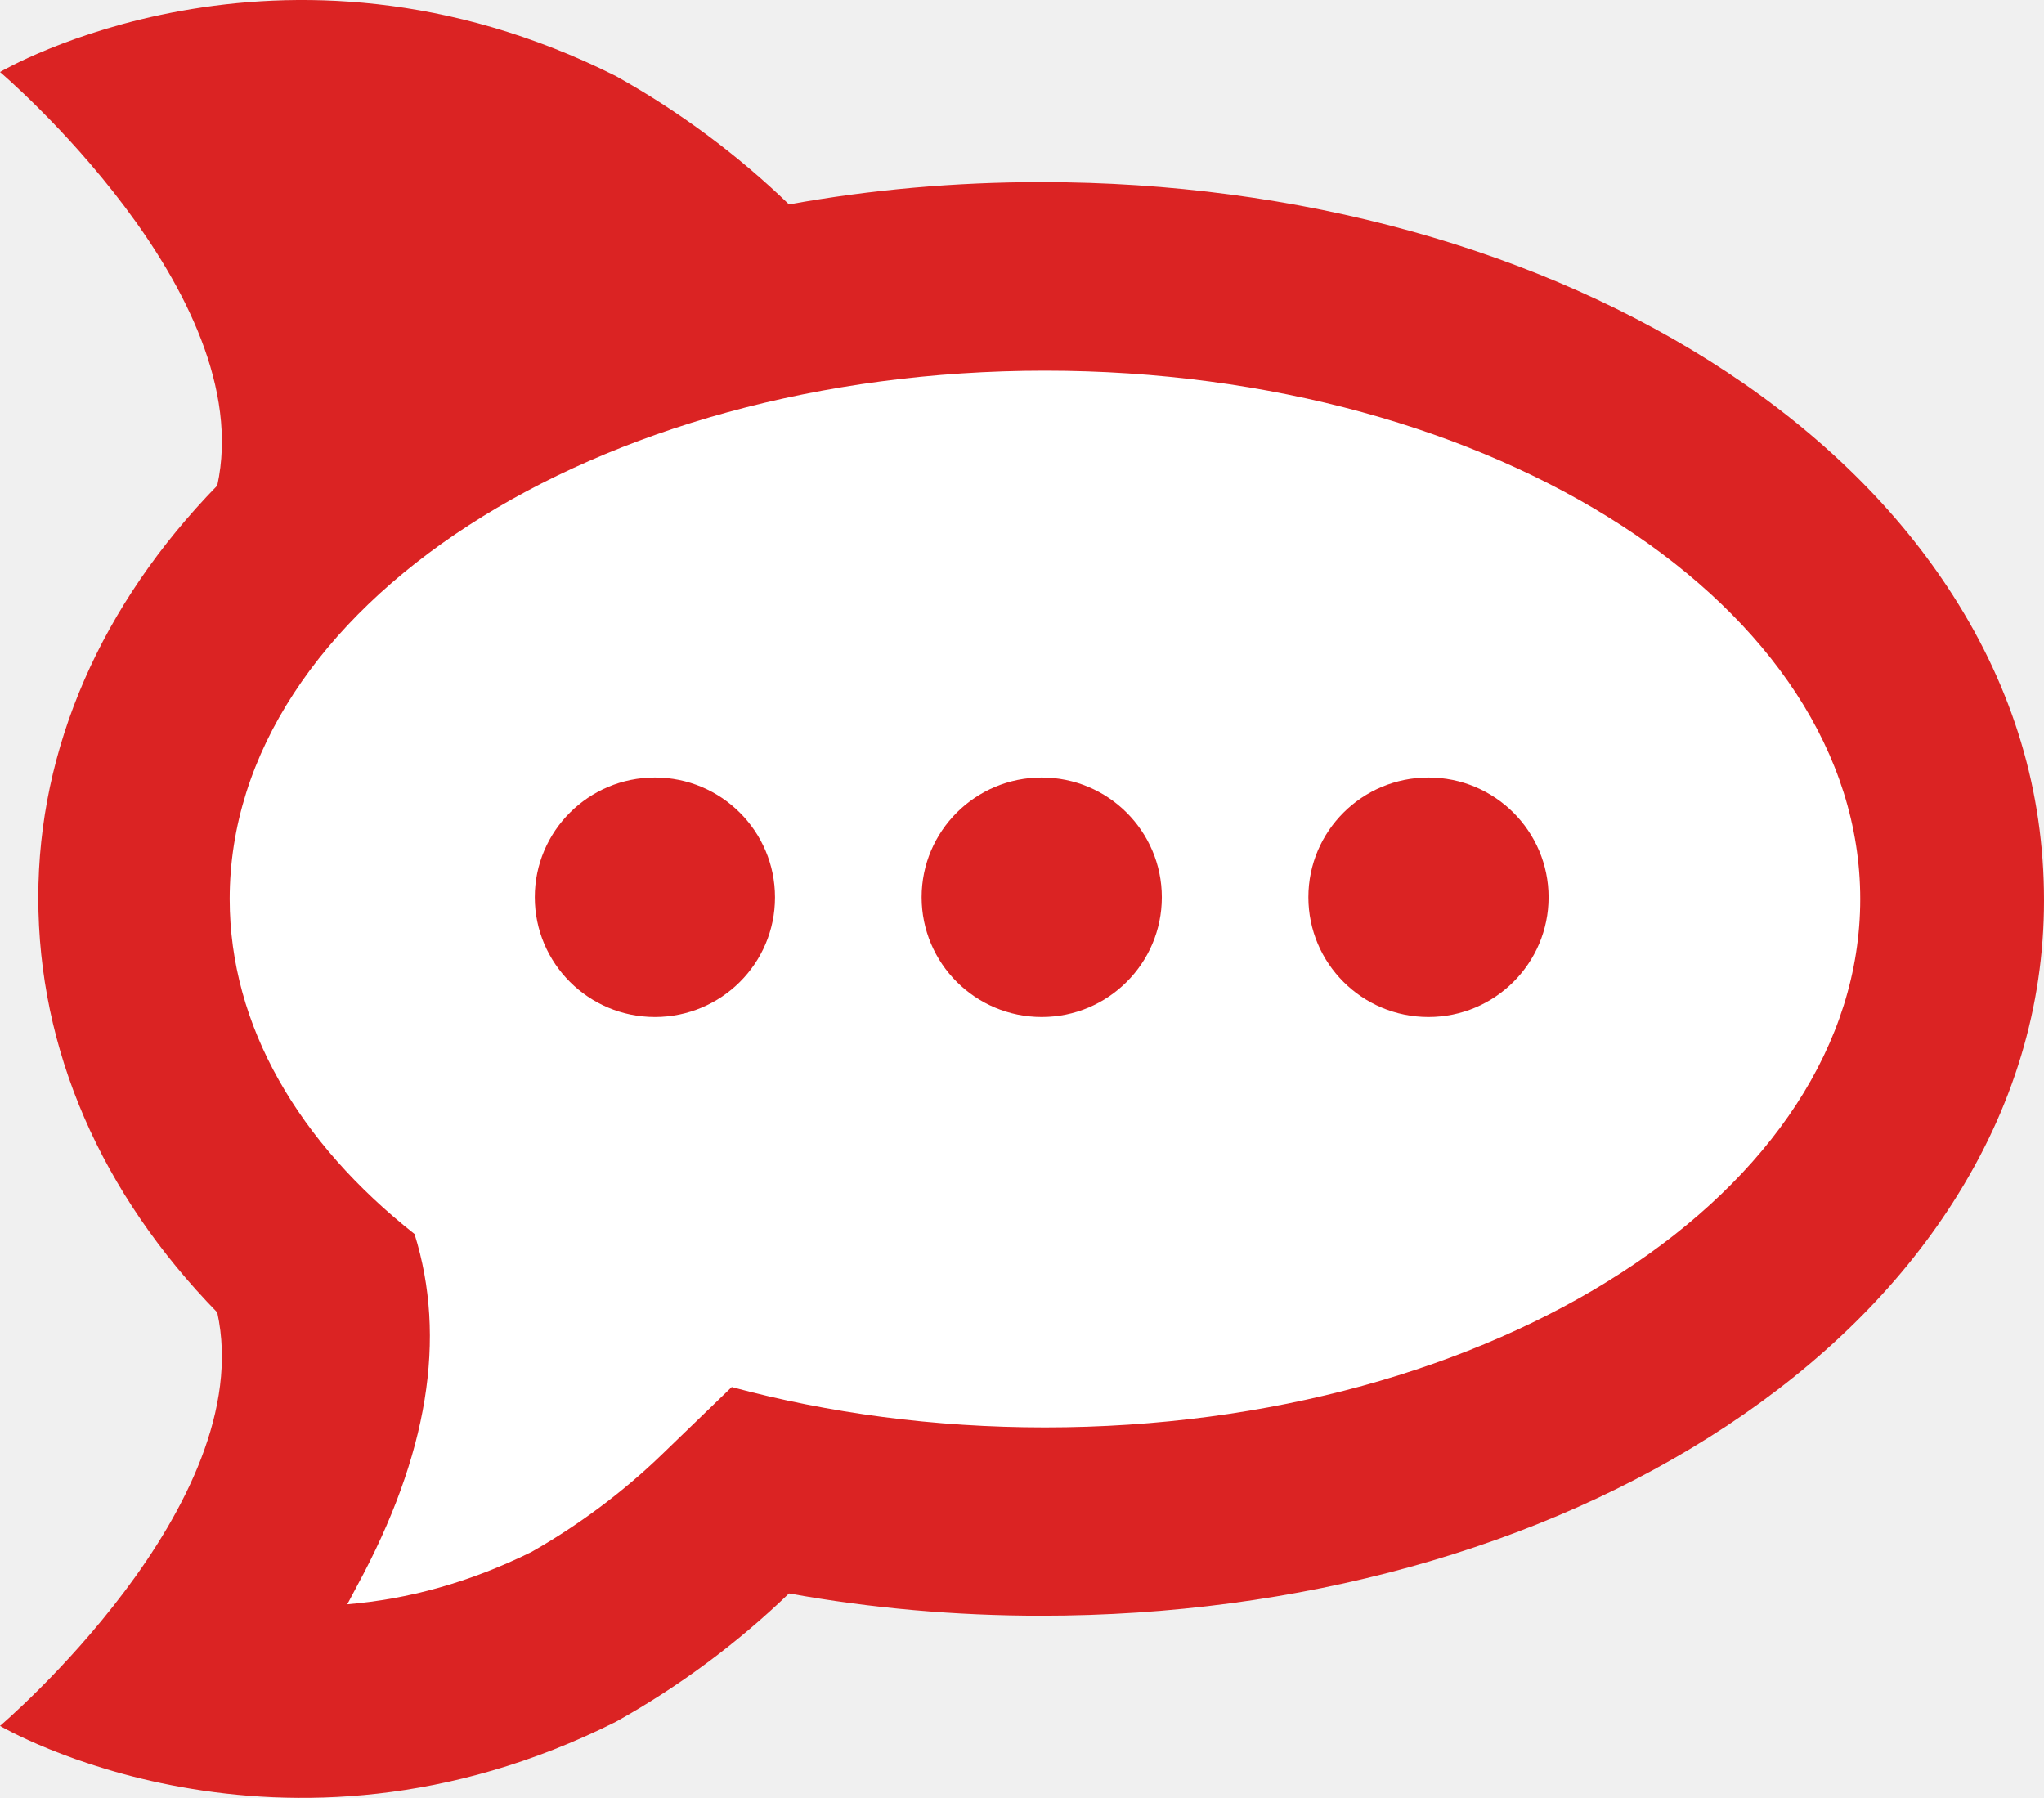
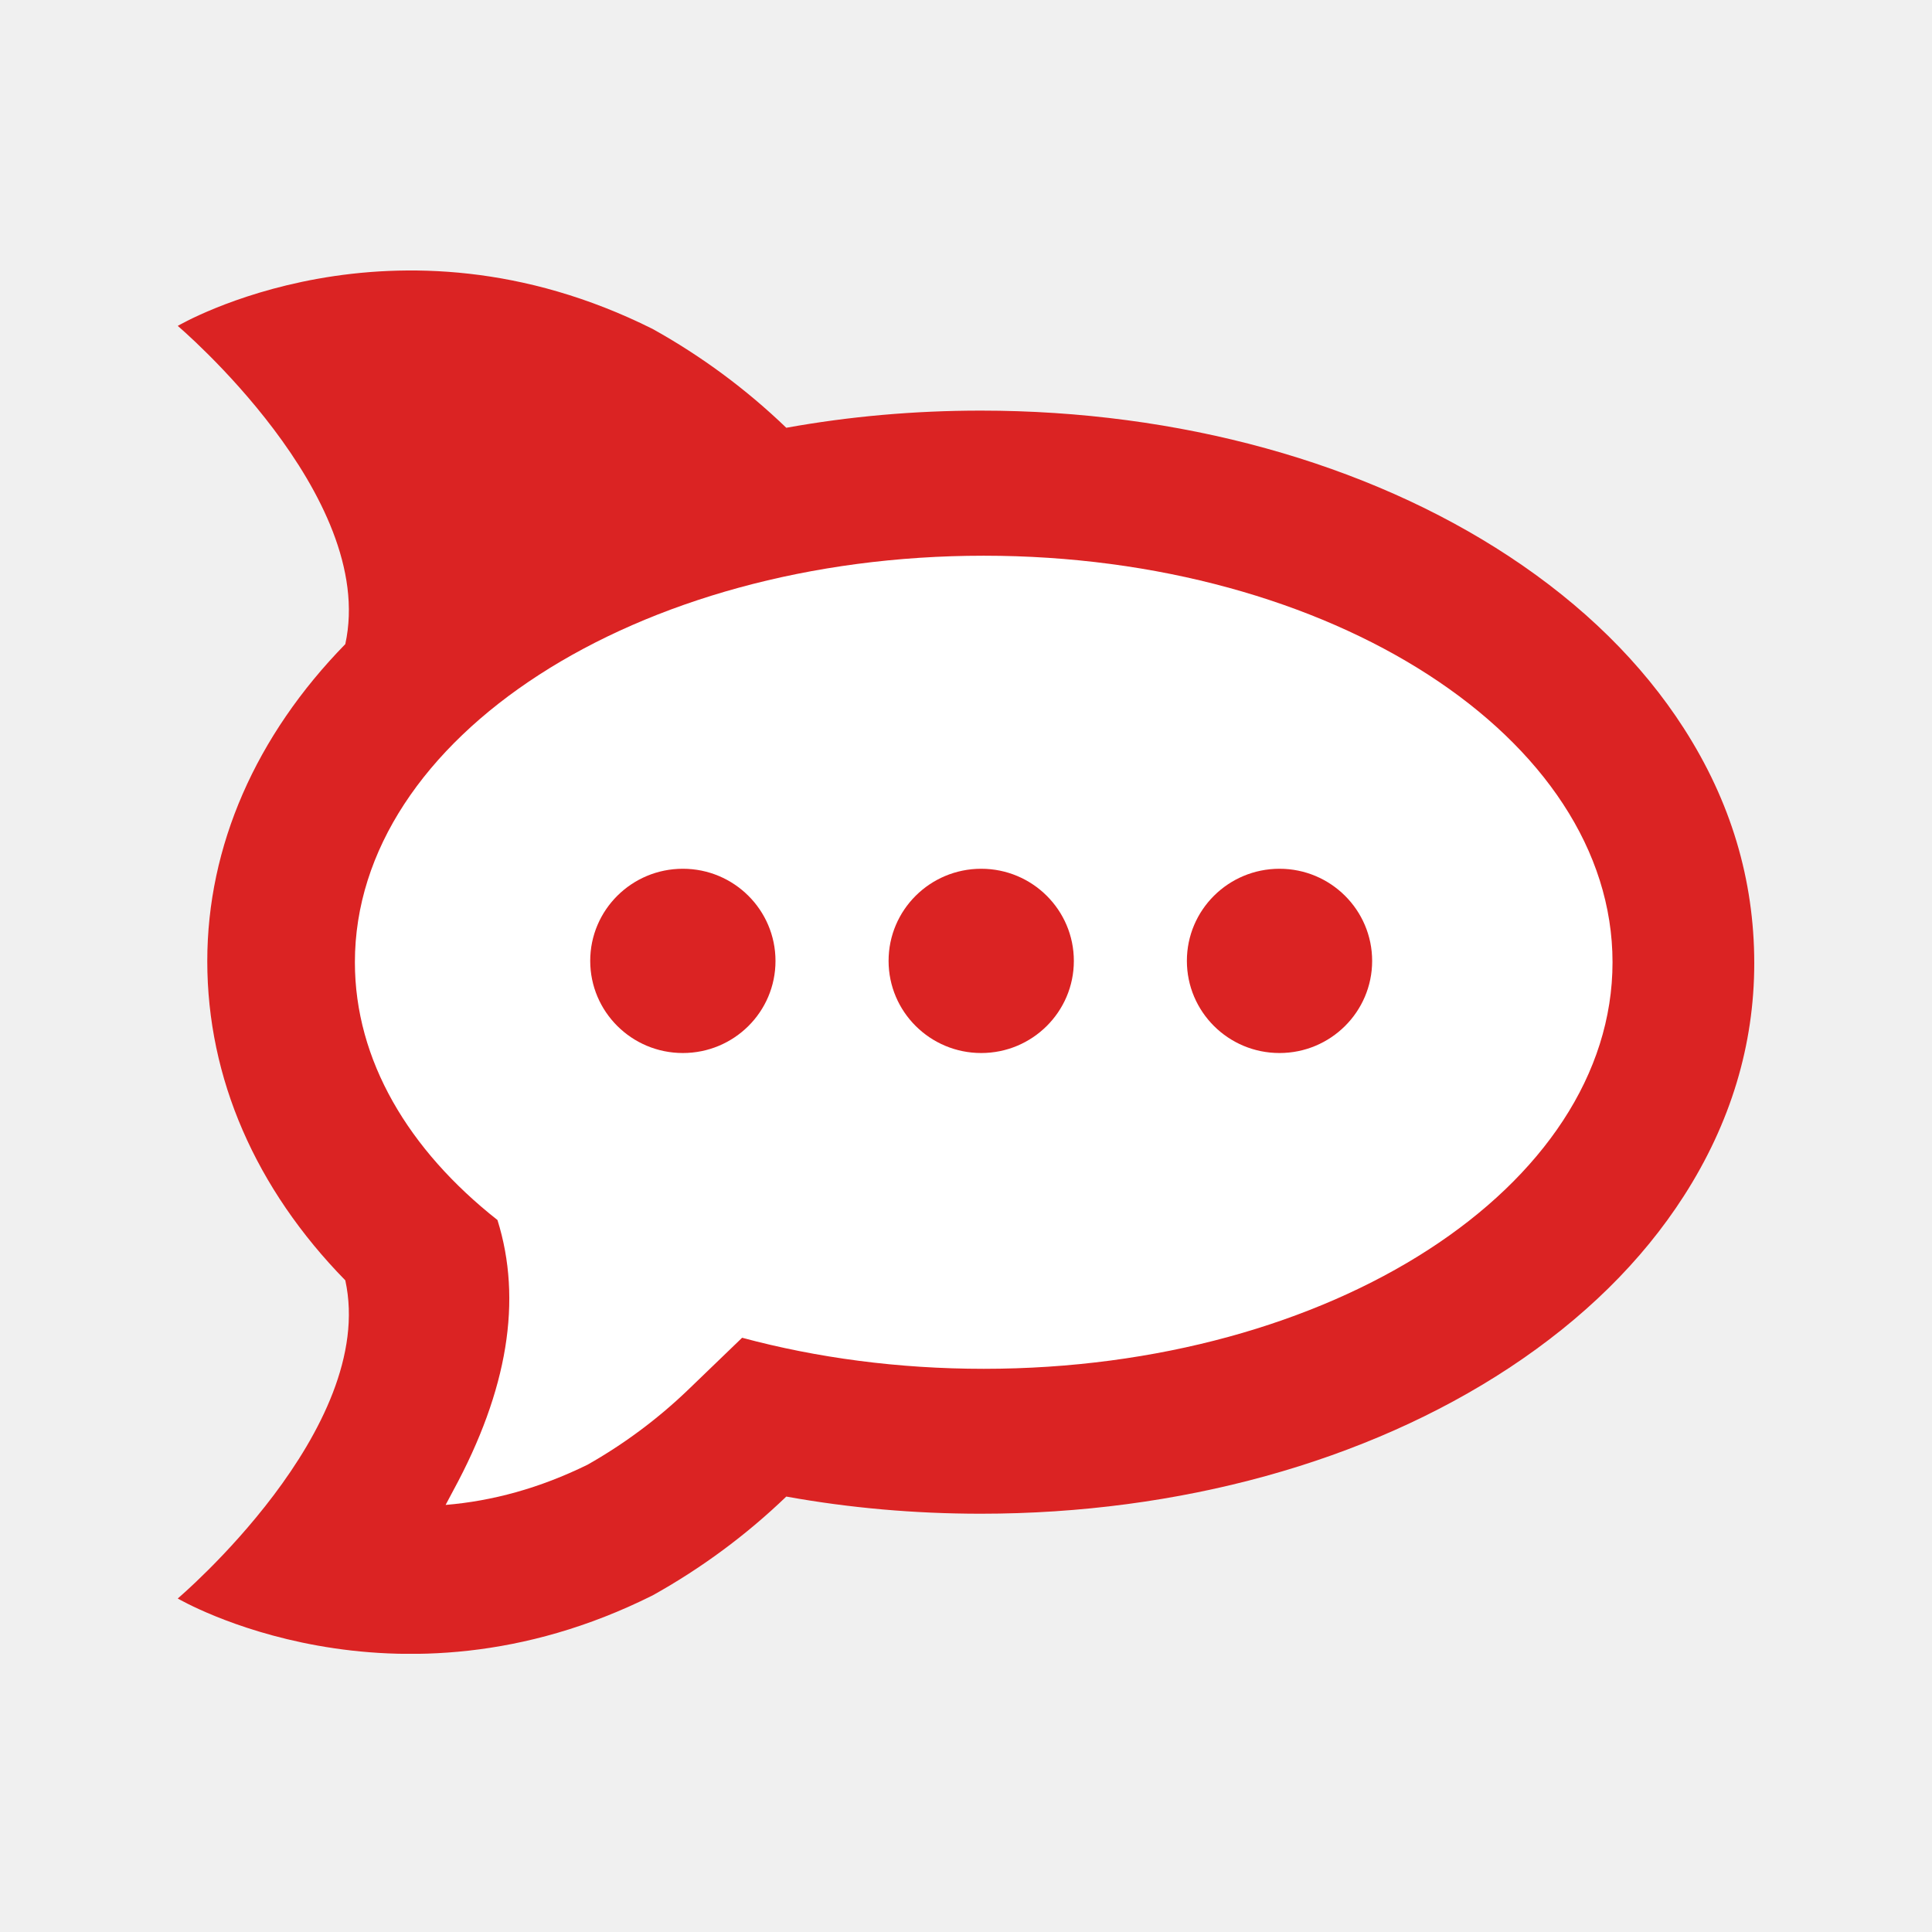
- <svg xmlns="http://www.w3.org/2000/svg" viewBox="0 0 2466 2168.8">
-   <path fill="#db2323" d="M742.7 91.6c76 42.2 147.8 95.6 209.2 155 98.9-17.9 200.8-26.9 304.3-26.9 309.6 0 603.2 81.2 826.5 228.7 115.7 76.4 207.6 167.1 273.2 269.5C2429 832 2466 954.7 2466 1086.2c0 128-37 250.7-110.1 364.8-65.6 102.5-157.6 193.1-273.2 269.5-223.4 147.5-516.9 228.7-826.5 228.7-103.4 0-205.4-9-304.3-26.9-61.4 59.3-133.2 112.8-209.2 155-406 203.4-742.7 4.8-742.7 4.8s313-265.8 262.1-498.8C122 1439.7 46.2 1266.6 46.2 1082.8c0-180.3 75.9-353.4 215.9-497C313 352.7.1 87 0 86.9c.1-.1 336.8-198.6 742.7 4.7z" />
-   <path fill="#fff" d="M500.1 1488.7c-139.3-110-223-250.7-223-404.1 0-352 440.4-637.4 983.6-637.4s983.6 285.4 983.6 637.4-440.4 637.4-983.6 637.4c-133.9 0-261.5-17.3-377.9-48.7l-85.1 82.2c-46.2 44.6-100.4 85-156.8 116.9-74.8 36.8-148.7 56.9-221.9 63 4.1-7.5 7.9-15.1 12-22.6 85.3-157.4 108.3-298.7 69.1-424.1z" />
-   <path fill="#db2323" d="M790.1 1226.9c-80 0-144.9-64.7-144.9-144.5S710.1 938 790.1 938 935 1002.7 935 1082.5c.1 79.7-64.8 144.4-144.9 144.4zm466.7 0c-80 0-144.9-64.7-144.9-144.5S1176.8 938 1256.8 938s144.9 64.7 144.9 144.5c0 79.7-64.9 144.4-144.9 144.4zm466.6 0c-80.1 0-144.9-64.7-144.9-144.5S1643.4 938 1723.4 938s144.9 64.7 144.9 144.5c0 79.7-64.9 144.4-144.9 144.4z" />
+ <svg xmlns="http://www.w3.org/2000/svg" width="250" height="250" fill="none">
+   <g clip-path="url(#a)">
+     <path fill="#DB2323" d="M84.44 42.56a83.371 83.371 0 0 1 17.306 12.793c8.181-1.478 16.611-2.22 25.173-2.22 25.612 0 49.9 6.701 68.372 18.875 9.572 6.306 17.174 13.792 22.601 22.243 6.047 9.417 9.108 19.544 9.108 30.397 0 10.565-3.061 20.692-9.108 30.109-5.427 8.46-13.037 15.937-22.601 22.243-18.48 12.174-42.76 18.875-68.372 18.875-8.554 0-16.992-.742-25.173-2.22a83.68 83.68 0 0 1-17.306 12.793c-33.587 16.787-61.44.396-61.44.396s25.893-21.937 21.682-41.168c-11.59-11.852-17.86-26.138-17.86-41.308 0-14.881 6.279-29.168 17.86-41.02C48.892 64.11 23.008 42.18 23 42.172c.008-.008 27.862-16.391 61.44.388Z" />
+     <path fill="#fff" d="M64.37 157.868c-11.523-9.078-18.447-20.691-18.447-33.352 0-29.052 36.432-52.607 81.368-52.607 44.937 0 81.369 23.555 81.369 52.607s-36.432 52.608-81.369 52.608c-11.076 0-21.632-1.428-31.261-4.02l-7.04 6.785a65.044 65.044 0 0 1-12.971 9.648c-6.188 3.037-12.302 4.696-18.357 5.199.339-.619.653-1.246.992-1.865 7.057-12.991 8.96-24.653 5.717-35.003Z" />
+     <path fill="#DB2323" d="M88.361 136.261c-6.618 0-11.987-5.34-11.987-11.926s5.37-11.918 11.987-11.918c6.618 0 11.987 5.34 11.987 11.926.008 6.578-5.36 11.918-11.987 11.918Zm38.608 0c-6.618 0-11.987-5.34-11.987-11.926s5.369-11.918 11.987-11.918 11.987 5.34 11.987 11.926c0 6.578-5.369 11.918-11.987 11.918Zm38.599 0c-6.626 0-11.986-5.34-11.986-11.926s5.368-11.918 11.986-11.918 11.987 5.34 11.987 11.926c0 6.578-5.369 11.918-11.987 11.918Z" />
+   </g>
+   <defs>
+     <clipPath id="a">
+       <path fill="#fff" d="M23 35h204v179H23z" />
+     </clipPath>
+   </defs>
</svg>
